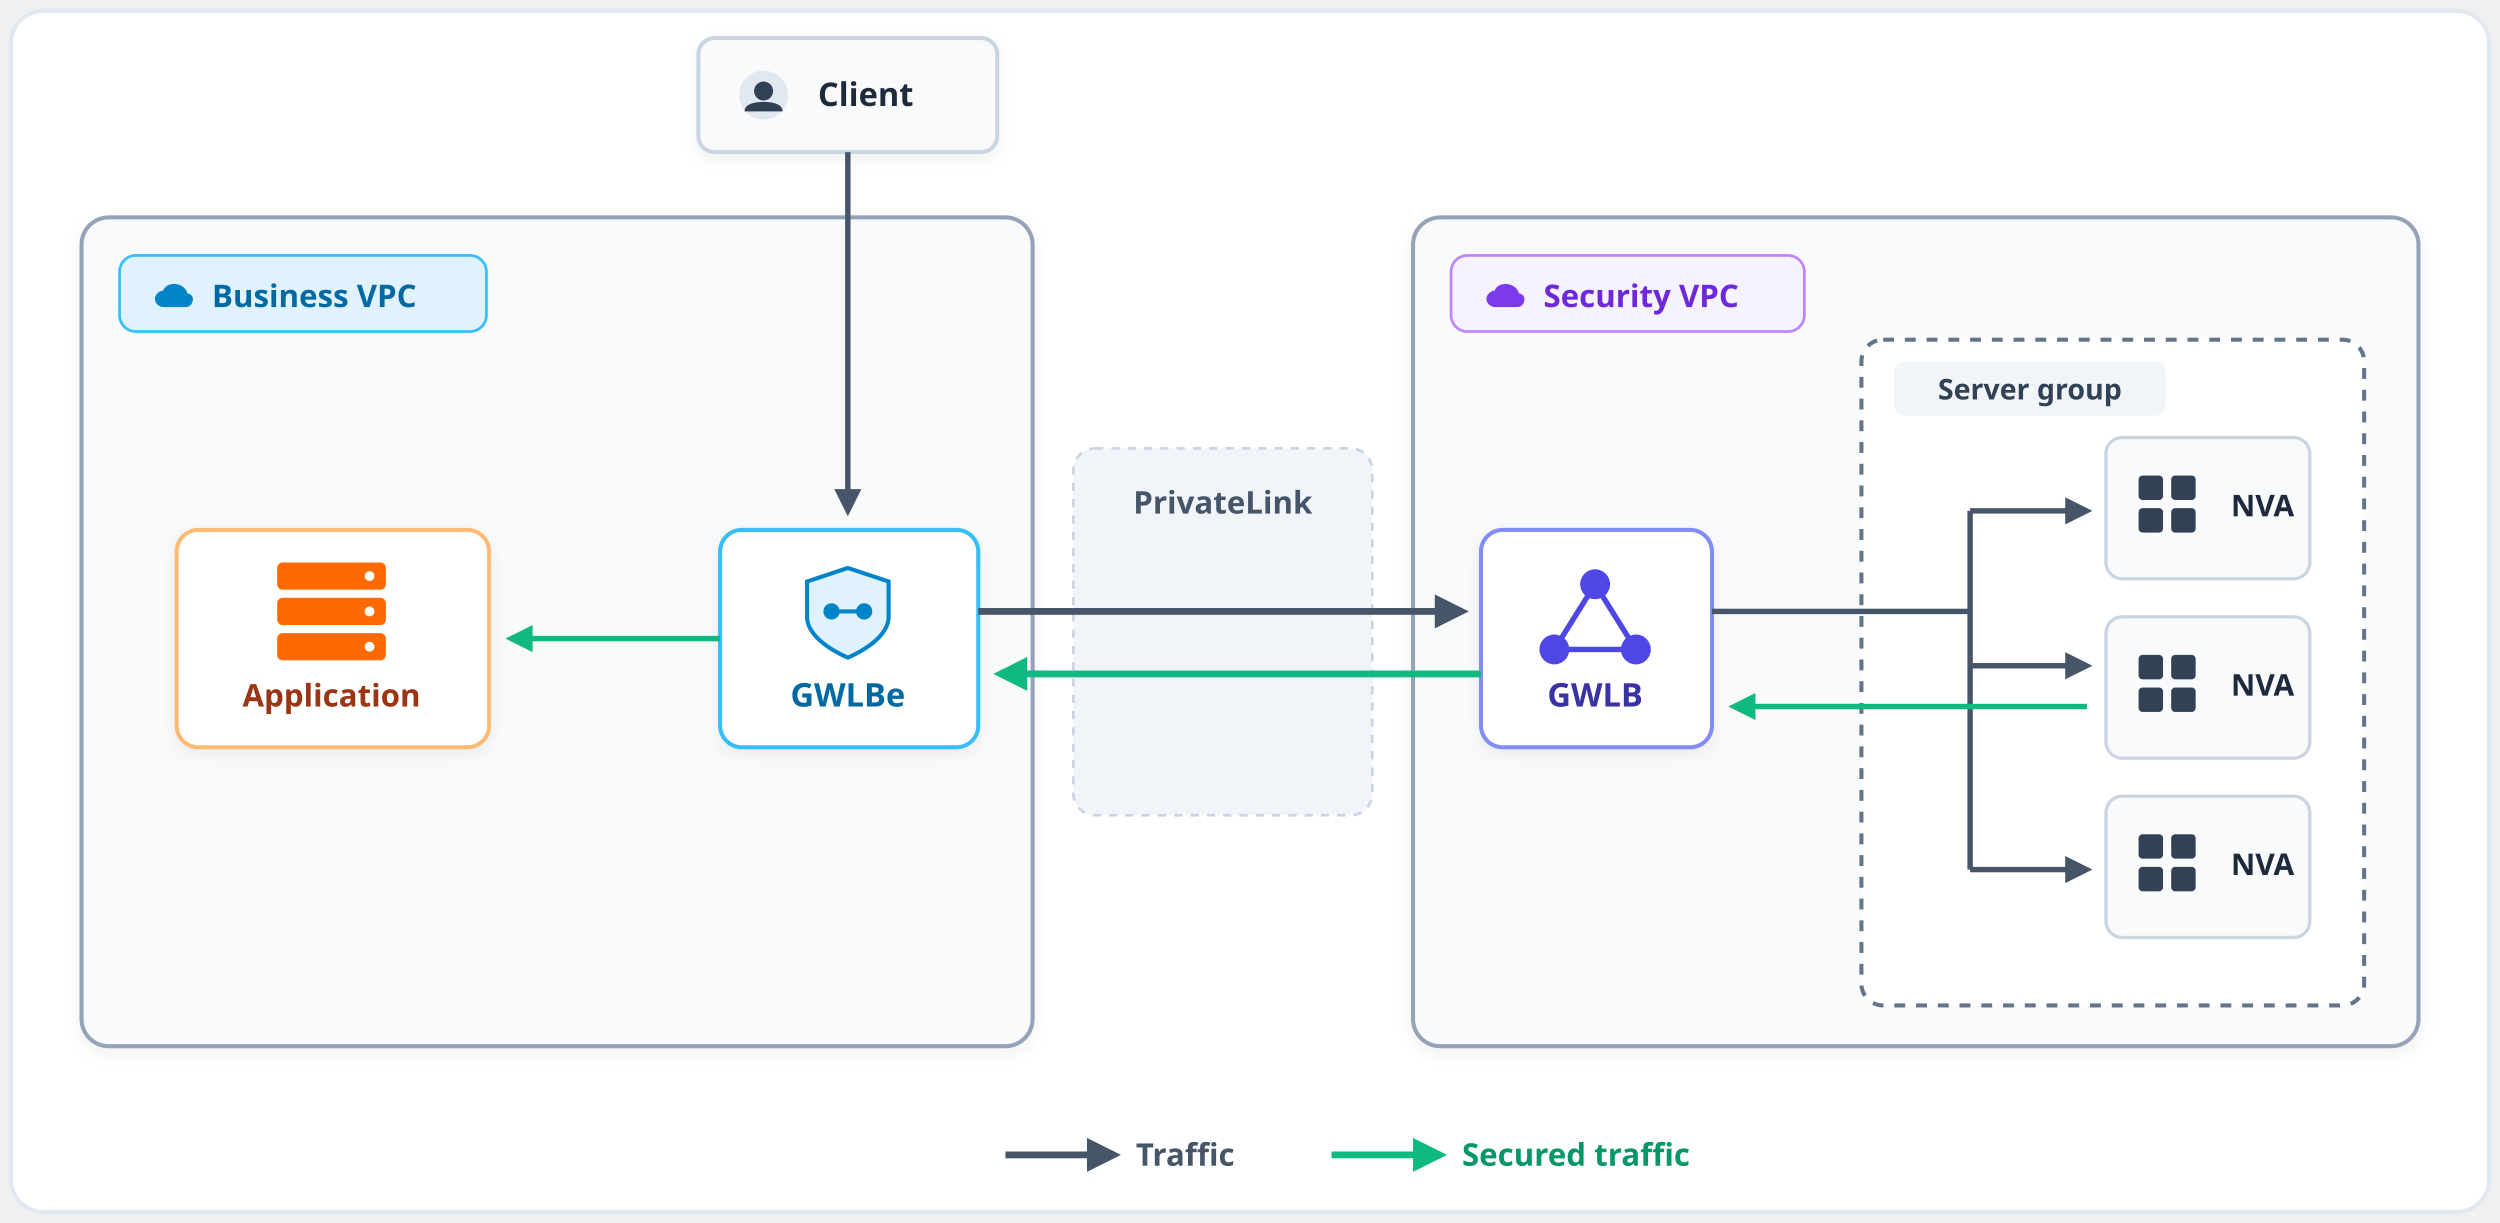
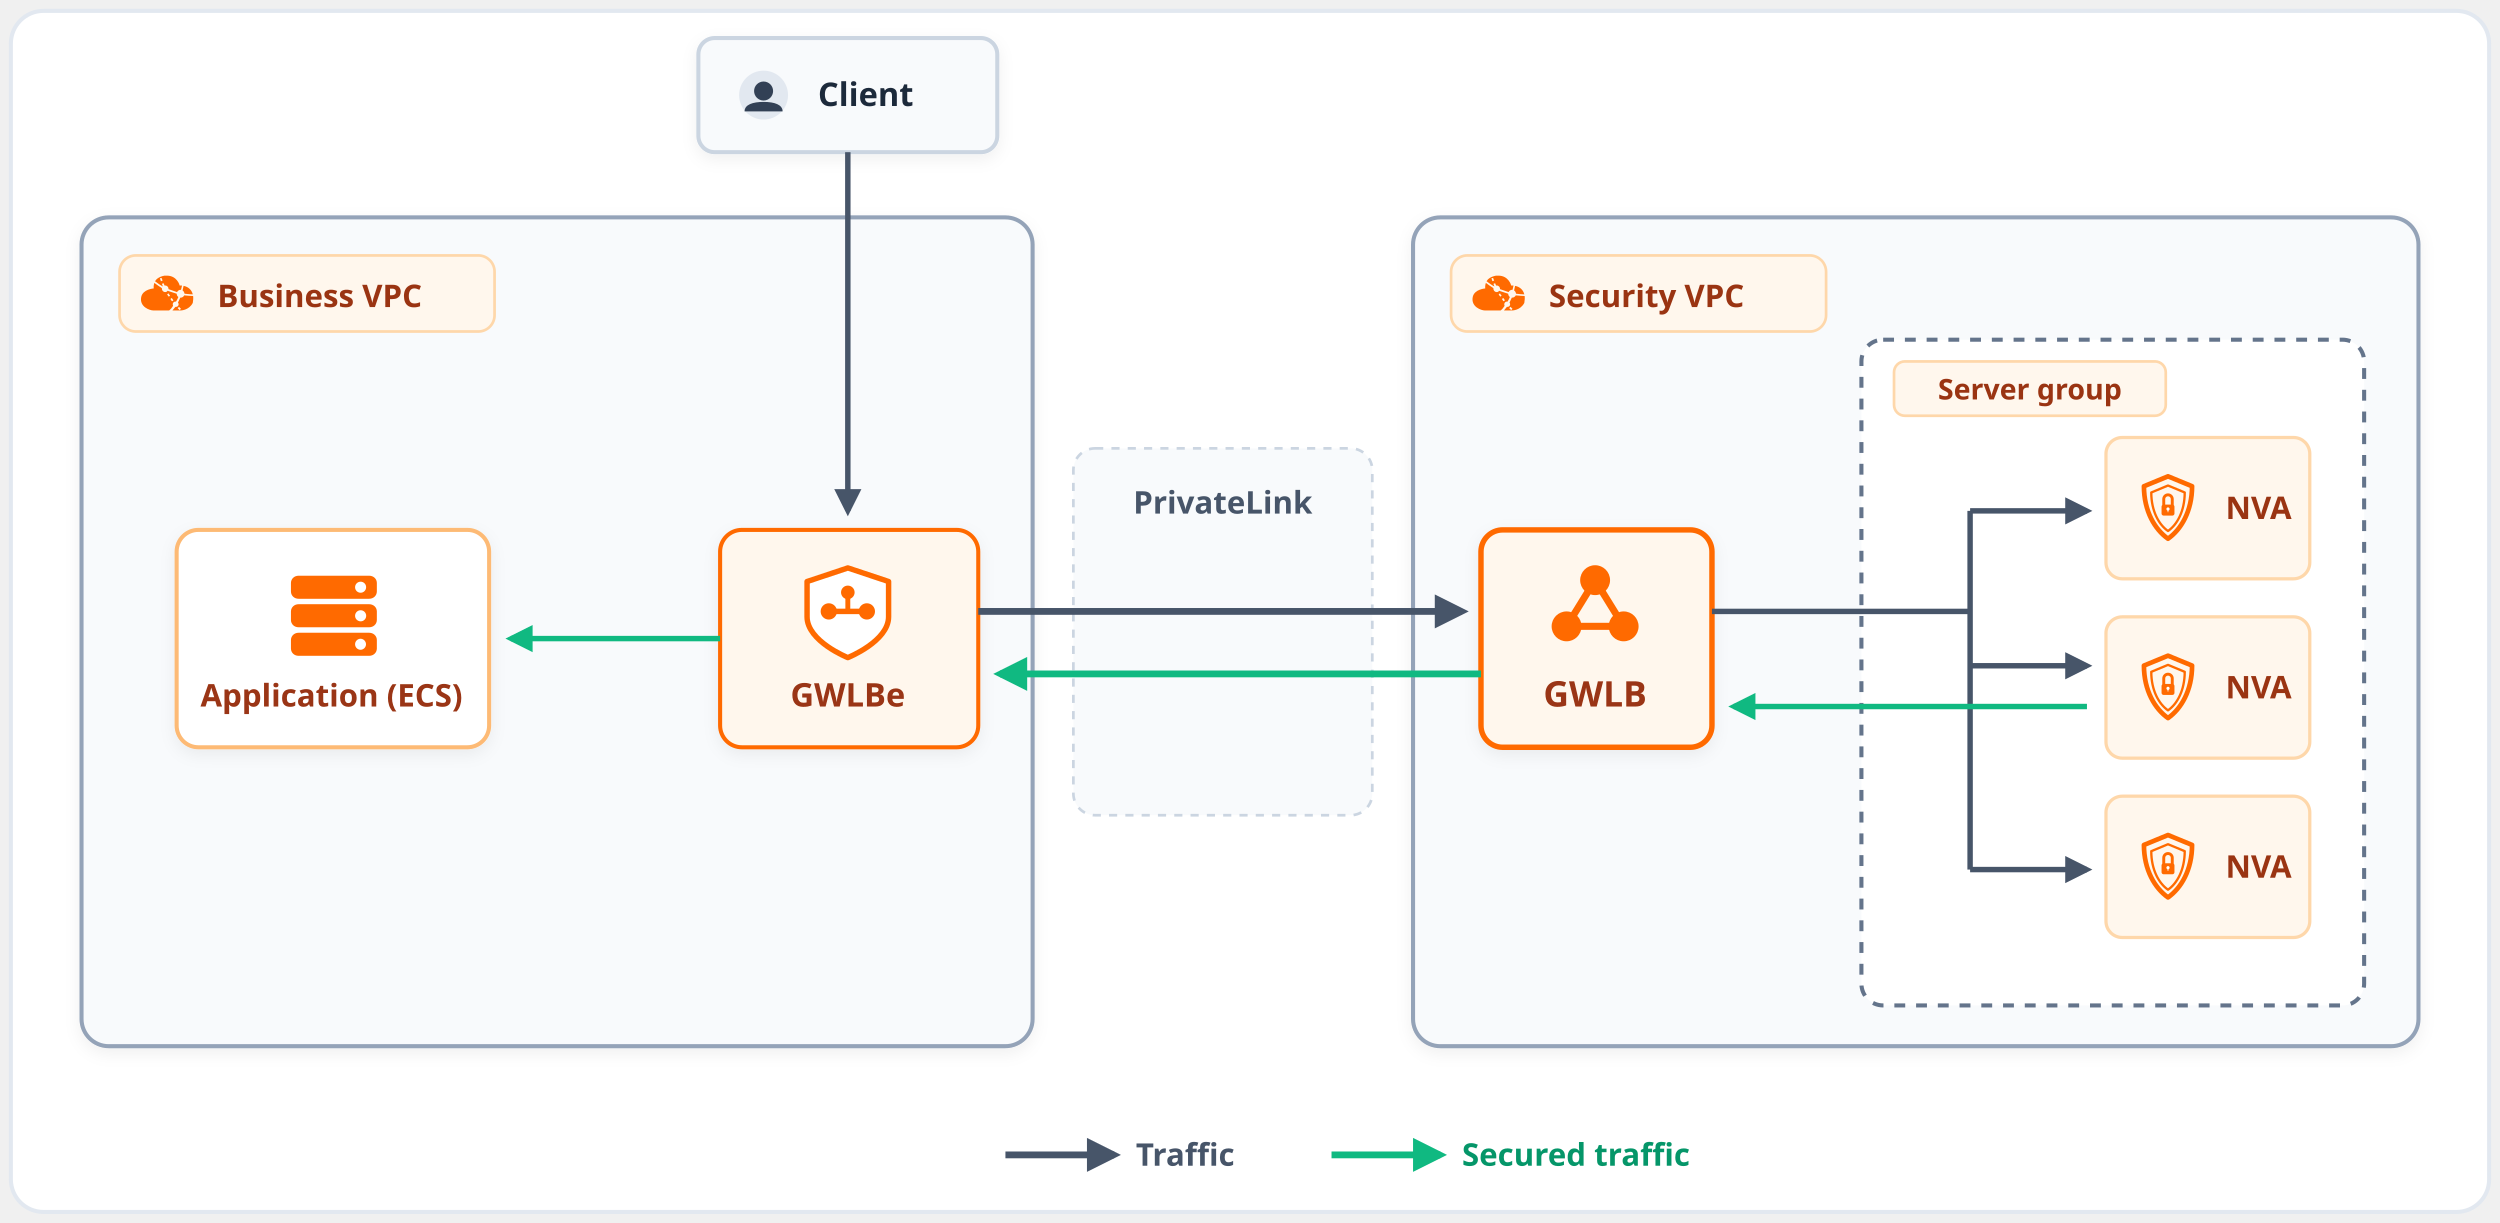
<svg xmlns="http://www.w3.org/2000/svg" viewBox="0 0 920 450" width="100%" height="100%">
  <defs>
    <filter id="shadow-gwlb" x="-3%" y="-3%" width="106%" height="106%" filterUnits="userSpaceOnUse">
      <feDropShadow dx="0" dy="2" stdDeviation="3" flood-color="#0f172a" flood-opacity="0.06" />
    </filter>
    <marker id="arrow-gray" markerWidth="7" markerHeight="7" refX="5" refY="3.5" orient="auto">
      <path d="M 1 1 L 6 3.5 L 1 6 Z" fill="#475569" />
    </marker>
    <marker id="arrow-green" markerWidth="7" markerHeight="7" refX="5" refY="3.5" orient="auto">
      <path d="M 1 1 L 6 3.5 L 1 6 Z" fill="#10b981" />
    </marker>
  </defs>
  <rect x="4" y="4" width="912" height="442" rx="12" fill="#ffffff" stroke="#e2e8f0" stroke-width="1.5" />
  <g filter="url(#shadow-gwlb)">
    <rect x="30" y="80" width="350" height="305" rx="10" fill="#f8fafc" stroke="#94a3b8" stroke-width="1.5" />
  </g>
  <g transform="translate(44, 94)">
-     <rect width="135" height="28" rx="6" fill="#e0f2fe" stroke="#38bdf8" stroke-width="1" />
-     <path d="M 16 19 C 14.5 19 13 17.5 13 16 C 13 14.5 14.5 13 16 13 C 16.5 11.5 18 10.5 20 10.5 C 22.5 10.5 24.5 12 25 14 C 26 14 27 15 27 16 C 27 17.5 26 19 24.5 19 Z" fill="#0284c7" />
-     <text x="34" y="19" font-family="system-ui, sans-serif" font-size="11.5" font-weight="800" fill="#0369a1">Business VPC</text>
+     <rect width="138" height="28" rx="6" fill="#fff7ed" stroke="#fed7aa" stroke-width="1" />
+     <g transform="translate(7, 3.5) scale(0.0205)">
+       <path d="M418.816 339.456l29.696-11.776c6.144 17.92 11.776 29.696 17.92 41.472h11.776c35.328 0 58.88 29.696 58.88 58.88v6.144c47.104 17.92 144.896 50.176 153.6 53.248 11.776-23.552 35.328-41.472 65.024-41.472h6.144c5.12-25.6 11.264-51.2 17.92-76.8H737.28c0-6.144-47.104-177.152-229.888-177.152H465.92C371.2 209.92 318.464 250.88 294.912 292.352 342.016 327.68 389.12 363.008 436.224 386.56c-5.632-17.408-11.776-29.184-17.408-47.104z m-6.144-105.984c6.144 17.92 11.776 29.696 17.92 47.104l-29.696 11.776-17.92-53.248 29.696-5.632z m247.808 424.448h11.776c17.92-29.696 29.696-53.248 41.472-82.432-17.92-11.776-29.696-35.328-29.696-58.88-10.24-2.56-112.128-35.328-165.376-53.248-6.144 17.92-23.552 23.552-41.472 23.552-35.328 0-58.88-29.696-58.88-58.88v-11.776c-47.104-29.696-88.576-58.88-135.68-94.208C265.216 374.784 271.36 416.256 271.36 421.888c0 0-194.56 11.776-224.256 153.6-35.328 177.152 153.6 241.664 218.112 241.664h283.136c29.696-23.552 53.248-53.248 70.656-82.432 0-6.144-6.144-17.92-6.144-29.696 0.512-29.184 24.064-47.104 47.616-47.104z m-118.272-88.576c-11.776-11.776-23.552-29.696-29.696-41.472l23.552-17.92c6.144 11.776 17.92 29.696 29.696 41.472l-23.552 17.92z m29.696 41.472l23.552-17.92c11.776 11.776 17.92 29.696 29.696 41.472l-23.552 17.92c-11.776-12.288-23.552-24.064-29.696-41.472z m407.04-53.248c-41.472 0-100.352-6.144-159.232-11.776-11.776 23.552-35.328 41.472-65.024 41.472h-6.144c-11.776 29.696-29.696 58.88-41.472 88.576 6.144 6.144 11.776 17.92 11.776 29.696 0 29.696-23.552 47.104-47.104 47.104H660.48c-17.92 23.552-35.328 41.472-53.248 65.024h141.312c6.144 0 153.088 0 224.256-135.68 6.144-41.984 11.776-82.944 6.144-124.416zM737.28 811.008l-35.328-35.328 23.552-23.552 35.328 35.328-23.552 23.552z m235.52-282.624c-17.92-76.8-76.8-135.68-165.376-153.088-6.144 23.552-11.776 53.248-17.92 82.432 17.92 11.776 29.696 29.696 35.328 58.88 59.392 5.632 107.008 11.776 147.968 11.776z" fill="#FF6A00" />
+     </g>
+     <text x="36" y="19" font-family="system-ui, sans-serif" font-size="11.5" font-weight="800" fill="#9a3412">Business VPC</text>
  </g>
  <g filter="url(#shadow-gwlb)">
    <rect x="520" y="80" width="370" height="305" rx="10" fill="#f8fafc" stroke="#94a3b8" stroke-width="1.5" />
  </g>
  <g transform="translate(534, 94)">
-     <rect width="130" height="28" rx="6" fill="#f5f3ff" stroke="#c084fc" stroke-width="1" />
-     <path d="M 16 19 C 14.5 19 13 17.5 13 16 C 13 14.5 14.5 13 16 13 C 16.5 11.5 18 10.5 20 10.5 C 22.5 10.5 24.5 12 25 14 C 26 14 27 15 27 16 C 27 17.5 26 19 24.5 19 Z" fill="#7c3aed" />
-     <text x="34" y="19" font-family="system-ui, sans-serif" font-size="11.5" font-weight="800" fill="#6d28d9">Security VPC</text>
+     <rect width="138" height="28" rx="6" fill="#fff7ed" stroke="#fed7aa" stroke-width="1" />
+     <g transform="translate(7, 3.5) scale(0.0205)">
+       <path d="M418.816 339.456l29.696-11.776c6.144 17.92 11.776 29.696 17.92 41.472h11.776c35.328 0 58.88 29.696 58.88 58.88v6.144c47.104 17.92 144.896 50.176 153.6 53.248 11.776-23.552 35.328-41.472 65.024-41.472h6.144c5.12-25.6 11.264-51.2 17.92-76.8H737.28c0-6.144-47.104-177.152-229.888-177.152H465.92C371.2 209.92 318.464 250.88 294.912 292.352 342.016 327.68 389.12 363.008 436.224 386.56c-5.632-17.408-11.776-29.184-17.408-47.104z m-6.144-105.984c6.144 17.92 11.776 29.696 17.92 47.104l-29.696 11.776-17.92-53.248 29.696-5.632z m247.808 424.448h11.776c17.92-29.696 29.696-53.248 41.472-82.432-17.92-11.776-29.696-35.328-29.696-58.88-10.24-2.56-112.128-35.328-165.376-53.248-6.144 17.92-23.552 23.552-41.472 23.552-35.328 0-58.88-29.696-58.88-58.88v-11.776c-47.104-29.696-88.576-58.88-135.68-94.208C265.216 374.784 271.36 416.256 271.36 421.888c0 0-194.56 11.776-224.256 153.6-35.328 177.152 153.6 241.664 218.112 241.664h283.136c29.696-23.552 53.248-53.248 70.656-82.432 0-6.144-6.144-17.92-6.144-29.696 0.512-29.184 24.064-47.104 47.616-47.104z m-118.272-88.576c-11.776-11.776-23.552-29.696-29.696-41.472l23.552-17.92c6.144 11.776 17.92 29.696 29.696 41.472l-23.552 17.92z m29.696 41.472l23.552-17.92c11.776 11.776 17.92 29.696 29.696 41.472l-23.552 17.92c-11.776-12.288-23.552-24.064-29.696-41.472z m407.04-53.248c-41.472 0-100.352-6.144-159.232-11.776-11.776 23.552-35.328 41.472-65.024 41.472h-6.144c-11.776 29.696-29.696 58.88-41.472 88.576 6.144 6.144 11.776 17.92 11.776 29.696 0 29.696-23.552 47.104-47.104 47.104H660.48c-17.92 23.552-35.328 41.472-53.248 65.024h141.312c6.144 0 153.088 0 224.256-135.68 6.144-41.984 11.776-82.944 6.144-124.416zM737.28 811.008l-35.328-35.328 23.552-23.552 35.328 35.328-23.552 23.552z m235.52-282.624c-17.92-76.8-76.8-135.68-165.376-153.088-6.144 23.552-11.776 53.248-17.92 82.432 17.92 11.776 29.696 29.696 35.328 58.88 59.392 5.632 107.008 11.776 147.968 11.776z" fill="#FF6A00" />
+     </g>
+     <text x="36" y="19" font-family="system-ui, sans-serif" font-size="11.5" font-weight="800" fill="#9a3412">Security VPC</text>
  </g>
  <g transform="translate(395, 165)">
-     <rect width="110" height="135" rx="8" fill="#f1f5f9" stroke="#cbd5e1" stroke-dasharray="3 3" />
+     <rect width="110" height="135" rx="8" fill="#f8fafc" stroke="#cbd5e1" stroke-dasharray="3 3" />
    <text x="55" y="24" text-anchor="middle" font-family="system-ui, sans-serif" font-size="11.5" font-weight="700" fill="#475569">PrivateLink</text>
  </g>
  <g transform="translate(257, 14)" filter="url(#shadow-gwlb)">
    <rect width="110" height="42" rx="6" fill="#f8fafc" stroke="#cbd5e1" stroke-width="1.5" />
    <circle cx="24" cy="21" r="9" fill="#e2e8f0" />
    <path d="M 24 16 A 3.5 3.5 0 1 0 24 23 A 3.5 3.5 0 1 0 24 16 Z M 17 27 C 17 24.5 20 23.5 24 23.5 C 28 23.5 31 24.5 31 27 Z" fill="#334155" />
    <text x="44" y="25" font-family="system-ui, sans-serif" font-size="12" font-weight="700" fill="#1e293b">Client</text>
  </g>
  <g transform="translate(65, 195)" filter="url(#shadow-gwlb)">
    <rect width="115" height="80" rx="8" fill="#ffffff" stroke="#fdba74" stroke-width="1.5" />
-     <g transform="translate(37, 12)">
-       <rect width="40" height="10" rx="2" fill="#ff6a00" />
-       <circle cx="34" cy="5" r="1.8" fill="#ffffff" />
-       <rect y="13" width="40" height="10" rx="2" fill="#ff6a00" />
-       <circle cx="34" cy="18" r="1.8" fill="#ffffff" />
-       <rect y="26" width="40" height="10" rx="2" fill="#ff6a00" />
-       <circle cx="34" cy="31" r="1.8" fill="#ffffff" />
+     <g transform="translate(38, 12) scale(0.038)">
+       <path d="M864.768 903.68H180.736c-40.96 0-73.728-29.696-73.728-70.656v-81.92c0-40.96 33.28-70.656 73.728-70.656h684.032c40.96 0 74.24 29.696 74.24 70.656v81.92c-0.512 40.96-33.28 70.656-74.24 70.656z m-82.944-165.376c-29.696 0-53.76 24.064-53.76 53.248 0 29.696 24.064 53.76 53.76 53.76 29.696-1.024 52.736-25.6 52.224-54.784-1.024-28.16-23.552-51.2-52.224-52.224z m82.944-111.104H180.736c-40.96 0-73.728-29.696-73.728-70.656v-81.92c0-40.96 33.28-70.656 73.728-70.656h684.032c40.96 0 74.24 29.696 74.24 70.656v81.92c-0.512 40.96-33.28 70.656-74.24 70.656z m-82.944-164.864c-29.696 0-53.76 24.064-53.76 53.76s24.064 53.248 53.76 53.76c29.696 0 53.76-23.552 53.76-53.248 0.512-30.208-23.552-54.272-53.76-54.272 0.512 0 0.512 0 0 0z m82.944-111.104H180.736c-40.96 0-73.728-29.696-73.728-70.656v-81.92c0-40.96 33.28-70.656 73.728-70.656h684.032c40.96 0 74.24 29.696 74.24 70.656v81.92c-0.512 40.96-33.28 70.656-74.24 70.656z m-82.944-165.376c-29.696 0-53.76 24.064-53.76 53.76s24.064 53.248 53.76 53.248c29.184 0 53.248-24.064 53.248-53.248 0.512-29.696-23.552-53.76-53.248-53.76z" fill="#FF6A00" />
    </g>
-     <text x="57" y="65" text-anchor="middle" font-family="system-ui, sans-serif" font-size="11.5" font-weight="700" fill="#9a3412">Application</text>
+     <text x="57" y="65" text-anchor="middle" font-family="system-ui, sans-serif" font-size="11.5" font-weight="700" fill="#9a3412">Application (ECS)</text>
  </g>
  <g transform="translate(265, 195)" filter="url(#shadow-gwlb)">
-     <rect width="95" height="80" rx="8" fill="#ffffff" stroke="#38bdf8" stroke-width="1.5" />
+     <rect width="95" height="80" rx="8" fill="#fff7ed" stroke="#FF6A00" stroke-width="1.5" />
    <g transform="translate(27, 10)">
-       <path d="M 20 4 L 35 9 L 35 22 C 35 31 20 37 20 37 C 20 37 5 31 5 22 L 5 9 Z" fill="#e0f2fe" stroke="#0284c7" stroke-width="1.5" />
-       <circle cx="14" cy="20" r="3" fill="#0284c7" />
-       <circle cx="26" cy="20" r="3" fill="#0284c7" />
-       <line x1="14" y1="20" x2="26" y2="20" stroke="#0284c7" stroke-width="1.5" />
+       <path d="M 20 4 L 35 9 L 35 22 C 35 31 20 37 20 37 C 20 37 5 31 5 22 L 5 9 Z" fill="#ffffff" stroke="#FF6A00" stroke-width="2" stroke-linejoin="round" />
+       <circle cx="13" cy="20" r="3" fill="#FF6A00" />
+       <circle cx="27" cy="20" r="3" fill="#FF6A00" />
+       <line x1="13" y1="20" x2="27" y2="20" stroke="#FF6A00" stroke-width="2" stroke-linecap="round" />
+       <circle cx="20" cy="13" r="2.5" fill="#FF6A00" />
+       <line x1="20" y1="13" x2="20" y2="20" stroke="#FF6A00" stroke-width="1.8" />
    </g>
-     <text x="47" y="65" text-anchor="middle" font-family="system-ui, sans-serif" font-size="12" font-weight="800" fill="#0369a1">GWLBe</text>
+     <text x="47" y="65" text-anchor="middle" font-family="system-ui, sans-serif" font-size="12" font-weight="800" fill="#9a3412">GWLBe</text>
  </g>
  <g transform="translate(545, 195)" filter="url(#shadow-gwlb)">
-     <rect width="85" height="80" rx="8" fill="#ffffff" stroke="#818cf8" stroke-width="1.5" />
-     <g transform="translate(17, 10)">
-       <circle cx="25" cy="10" r="5.5" fill="#4f46e5" />
-       <circle cx="10" cy="34" r="5.5" fill="#4f46e5" />
-       <circle cx="40" cy="34" r="5.5" fill="#4f46e5" />
-       <line x1="25" y1="10" x2="10" y2="34" stroke="#4f46e5" stroke-width="2" />
-       <line x1="25" y1="10" x2="40" y2="34" stroke="#4f46e5" stroke-width="2" />
-       <line x1="10" y1="34" x2="40" y2="34" stroke="#4f46e5" stroke-width="2" />
+     <rect width="85" height="80" rx="8" fill="#fff7ed" stroke="#FF6A00" stroke-width="2" />
+     <g transform="translate(24, 11)">
+       <line x1="18.0" y1="7.5" x2="7.5" y2="24.5" stroke="#FF6A00" stroke-width="2.6" stroke-linecap="round" />
+       <line x1="18.0" y1="7.5" x2="28.5" y2="24.5" stroke="#FF6A00" stroke-width="2.6" stroke-linecap="round" />
+       <line x1="7.5" y1="24.5" x2="28.5" y2="24.5" stroke="#FF6A00" stroke-width="2.6" stroke-linecap="round" />
+       <circle cx="18.0" cy="7.5" r="5.5" fill="#FF6A00" />
+       <circle cx="7.5" cy="24.5" r="5.5" fill="#FF6A00" />
+       <circle cx="28.5" cy="24.5" r="5.5" fill="#FF6A00" />
    </g>
-     <text x="42" y="65" text-anchor="middle" font-family="system-ui, sans-serif" font-size="12" font-weight="800" fill="#3730a3">GWLB</text>
+     <text x="42" y="65" text-anchor="middle" font-family="system-ui, sans-serif" font-size="13" font-weight="800" fill="#9a3412">GWLB</text>
  </g>
  <g transform="translate(685, 125)">
    <rect width="185" height="245" rx="8" fill="#ffffff" stroke="#64748b" stroke-width="1.5" stroke-dasharray="4 4" />
-     <rect x="12" y="8" width="100" height="20" rx="4" fill="#f1f5f9" />
-     <text x="62" y="22" text-anchor="middle" font-family="system-ui, sans-serif" font-size="10.5" font-weight="700" fill="#334155">Server group</text>
+     <rect x="12" y="8" width="100" height="20" rx="4" fill="#fff7ed" stroke="#fed7aa" stroke-width="1" />
+     <text x="62" y="22" text-anchor="middle" font-family="system-ui, sans-serif" font-size="10.5" font-weight="700" fill="#9a3412">Server group</text>
    <g transform="translate(90, 36)">
-       <rect width="75" height="52" rx="6" fill="#f8fafc" stroke="#cbd5e1" stroke-width="1.2" />
-       <g transform="translate(12, 14)">
-         <rect width="9" height="9" rx="1.5" fill="#334155" />
-         <rect x="12" width="9" height="9" rx="1.5" fill="#334155" />
-         <rect y="12" width="9" height="9" rx="1.5" fill="#334155" />
-         <rect x="12" y="12" width="9" height="9" rx="1.5" fill="#334155" />
+       <rect width="75" height="52" rx="6" fill="#fff7ed" stroke="#fed7aa" stroke-width="1.2" />
+       <g transform="translate(9, 12) scale(0.027)">
+         <path d="M512 85 L840 220 C840 560 690 810 512 935 C334 810 184 560 184 220 Z" fill="none" stroke="#FF6A00" stroke-width="64" stroke-linejoin="round" />
+         <path d="M512 210 L740 305 C740 560 635 745 512 830 C389 745 284 560 284 305 Z" fill="#FFF7ED" stroke="#FF6A00" stroke-width="32" stroke-linejoin="round" />
+         <rect x="424" y="470" width="176" height="150" rx="28" fill="#FF6A00" />
+         <path d="M454 470 L454 395 C454 363 480 337 512 337 C544 337 570 363 570 395 L570 470" fill="none" stroke="#FF6A00" stroke-width="40" stroke-linecap="round" />
+         <circle cx="512" cy="530" r="22" fill="#FFFFFF" />
+         <polygon points="504,535 520,535 516,575 508,575" fill="#FFFFFF" />
      </g>
-       <text x="46" y="29" font-family="system-ui, sans-serif" font-size="11" font-weight="700" fill="#1e293b">NVA</text>
+       <text x="44" y="30" font-family="system-ui, sans-serif" font-size="11.5" font-weight="800" fill="#9a3412">NVA</text>
    </g>
    <g transform="translate(90, 102)">
-       <rect width="75" height="52" rx="6" fill="#f8fafc" stroke="#cbd5e1" stroke-width="1.2" />
-       <g transform="translate(12, 14)">
-         <rect width="9" height="9" rx="1.5" fill="#334155" />
-         <rect x="12" width="9" height="9" rx="1.5" fill="#334155" />
-         <rect y="12" width="9" height="9" rx="1.5" fill="#334155" />
-         <rect x="12" y="12" width="9" height="9" rx="1.5" fill="#334155" />
+       <rect width="75" height="52" rx="6" fill="#fff7ed" stroke="#fed7aa" stroke-width="1.2" />
+       <g transform="translate(9, 12) scale(0.027)">
+         <path d="M512 85 L840 220 C840 560 690 810 512 935 C334 810 184 560 184 220 Z" fill="none" stroke="#FF6A00" stroke-width="64" stroke-linejoin="round" />
+         <path d="M512 210 L740 305 C740 560 635 745 512 830 C389 745 284 560 284 305 Z" fill="#FFF7ED" stroke="#FF6A00" stroke-width="32" stroke-linejoin="round" />
+         <rect x="424" y="470" width="176" height="150" rx="28" fill="#FF6A00" />
+         <path d="M454 470 L454 395 C454 363 480 337 512 337 C544 337 570 363 570 395 L570 470" fill="none" stroke="#FF6A00" stroke-width="40" stroke-linecap="round" />
+         <circle cx="512" cy="530" r="22" fill="#FFFFFF" />
+         <polygon points="504,535 520,535 516,575 508,575" fill="#FFFFFF" />
      </g>
-       <text x="46" y="29" font-family="system-ui, sans-serif" font-size="11" font-weight="700" fill="#1e293b">NVA</text>
+       <text x="44" y="30" font-family="system-ui, sans-serif" font-size="11.5" font-weight="800" fill="#9a3412">NVA</text>
    </g>
    <g transform="translate(90, 168)">
-       <rect width="75" height="52" rx="6" fill="#f8fafc" stroke="#cbd5e1" stroke-width="1.2" />
-       <g transform="translate(12, 14)">
-         <rect width="9" height="9" rx="1.5" fill="#334155" />
-         <rect x="12" width="9" height="9" rx="1.5" fill="#334155" />
-         <rect y="12" width="9" height="9" rx="1.5" fill="#334155" />
-         <rect x="12" y="12" width="9" height="9" rx="1.5" fill="#334155" />
+       <rect width="75" height="52" rx="6" fill="#fff7ed" stroke="#fed7aa" stroke-width="1.2" />
+       <g transform="translate(9, 12) scale(0.027)">
+         <path d="M512 85 L840 220 C840 560 690 810 512 935 C334 810 184 560 184 220 Z" fill="none" stroke="#FF6A00" stroke-width="64" stroke-linejoin="round" />
+         <path d="M512 210 L740 305 C740 560 635 745 512 830 C389 745 284 560 284 305 Z" fill="#FFF7ED" stroke="#FF6A00" stroke-width="32" stroke-linejoin="round" />
+         <rect x="424" y="470" width="176" height="150" rx="28" fill="#FF6A00" />
+         <path d="M454 470 L454 395 C454 363 480 337 512 337 C544 337 570 363 570 395 L570 470" fill="none" stroke="#FF6A00" stroke-width="40" stroke-linecap="round" />
+         <circle cx="512" cy="530" r="22" fill="#FFFFFF" />
+         <polygon points="504,535 520,535 516,575 508,575" fill="#FFFFFF" />
      </g>
-       <text x="46" y="29" font-family="system-ui, sans-serif" font-size="11" font-weight="700" fill="#1e293b">NVA</text>
+       <text x="44" y="30" font-family="system-ui, sans-serif" font-size="11.5" font-weight="800" fill="#9a3412">NVA</text>
    </g>
  </g>
  <path d="M 312 56 L 312 188" fill="none" stroke="#475569" stroke-width="2" marker-end="url(#arrow-gray)" />
  <path d="M 360 225 L 538 225" fill="none" stroke="#475569" stroke-width="2.5" marker-end="url(#arrow-gray)" />
  <path d="M 630 225 L 725 225" fill="none" stroke="#475569" stroke-width="2" />
  <path d="M 725 188 L 725 320" fill="none" stroke="#475569" stroke-width="2" />
  <path d="M 725 188 L 768 188" fill="none" stroke="#475569" stroke-width="2" marker-end="url(#arrow-gray)" />
  <path d="M 725 245 L 768 245" fill="none" stroke="#475569" stroke-width="2" marker-end="url(#arrow-gray)" />
  <path d="M 725 320 L 768 320" fill="none" stroke="#475569" stroke-width="2" marker-end="url(#arrow-gray)" />
  <path d="M 768 260 L 638 260" fill="none" stroke="#10b981" stroke-width="2" marker-end="url(#arrow-green)" />
  <path d="M 545 248 L 368 248" fill="none" stroke="#10b981" stroke-width="2.5" marker-end="url(#arrow-green)" />
  <path d="M 265 235 L 188 235" fill="none" stroke="#10b981" stroke-width="2" marker-end="url(#arrow-green)" />
  <g transform="translate(370, 415)">
    <path d="M 0 10 L 40 10" fill="none" stroke="#475569" stroke-width="2.5" marker-end="url(#arrow-gray)" />
    <text x="48" y="14" font-family="system-ui, sans-serif" font-size="11.5" font-weight="700" fill="#475569">Traffic</text>
    <path d="M 120 10 L 160 10" fill="none" stroke="#10b981" stroke-width="2.5" marker-end="url(#arrow-green)" />
    <text x="168" y="14" font-family="system-ui, sans-serif" font-size="11.5" font-weight="700" fill="#059669">Secured traffic</text>
  </g>
</svg>
